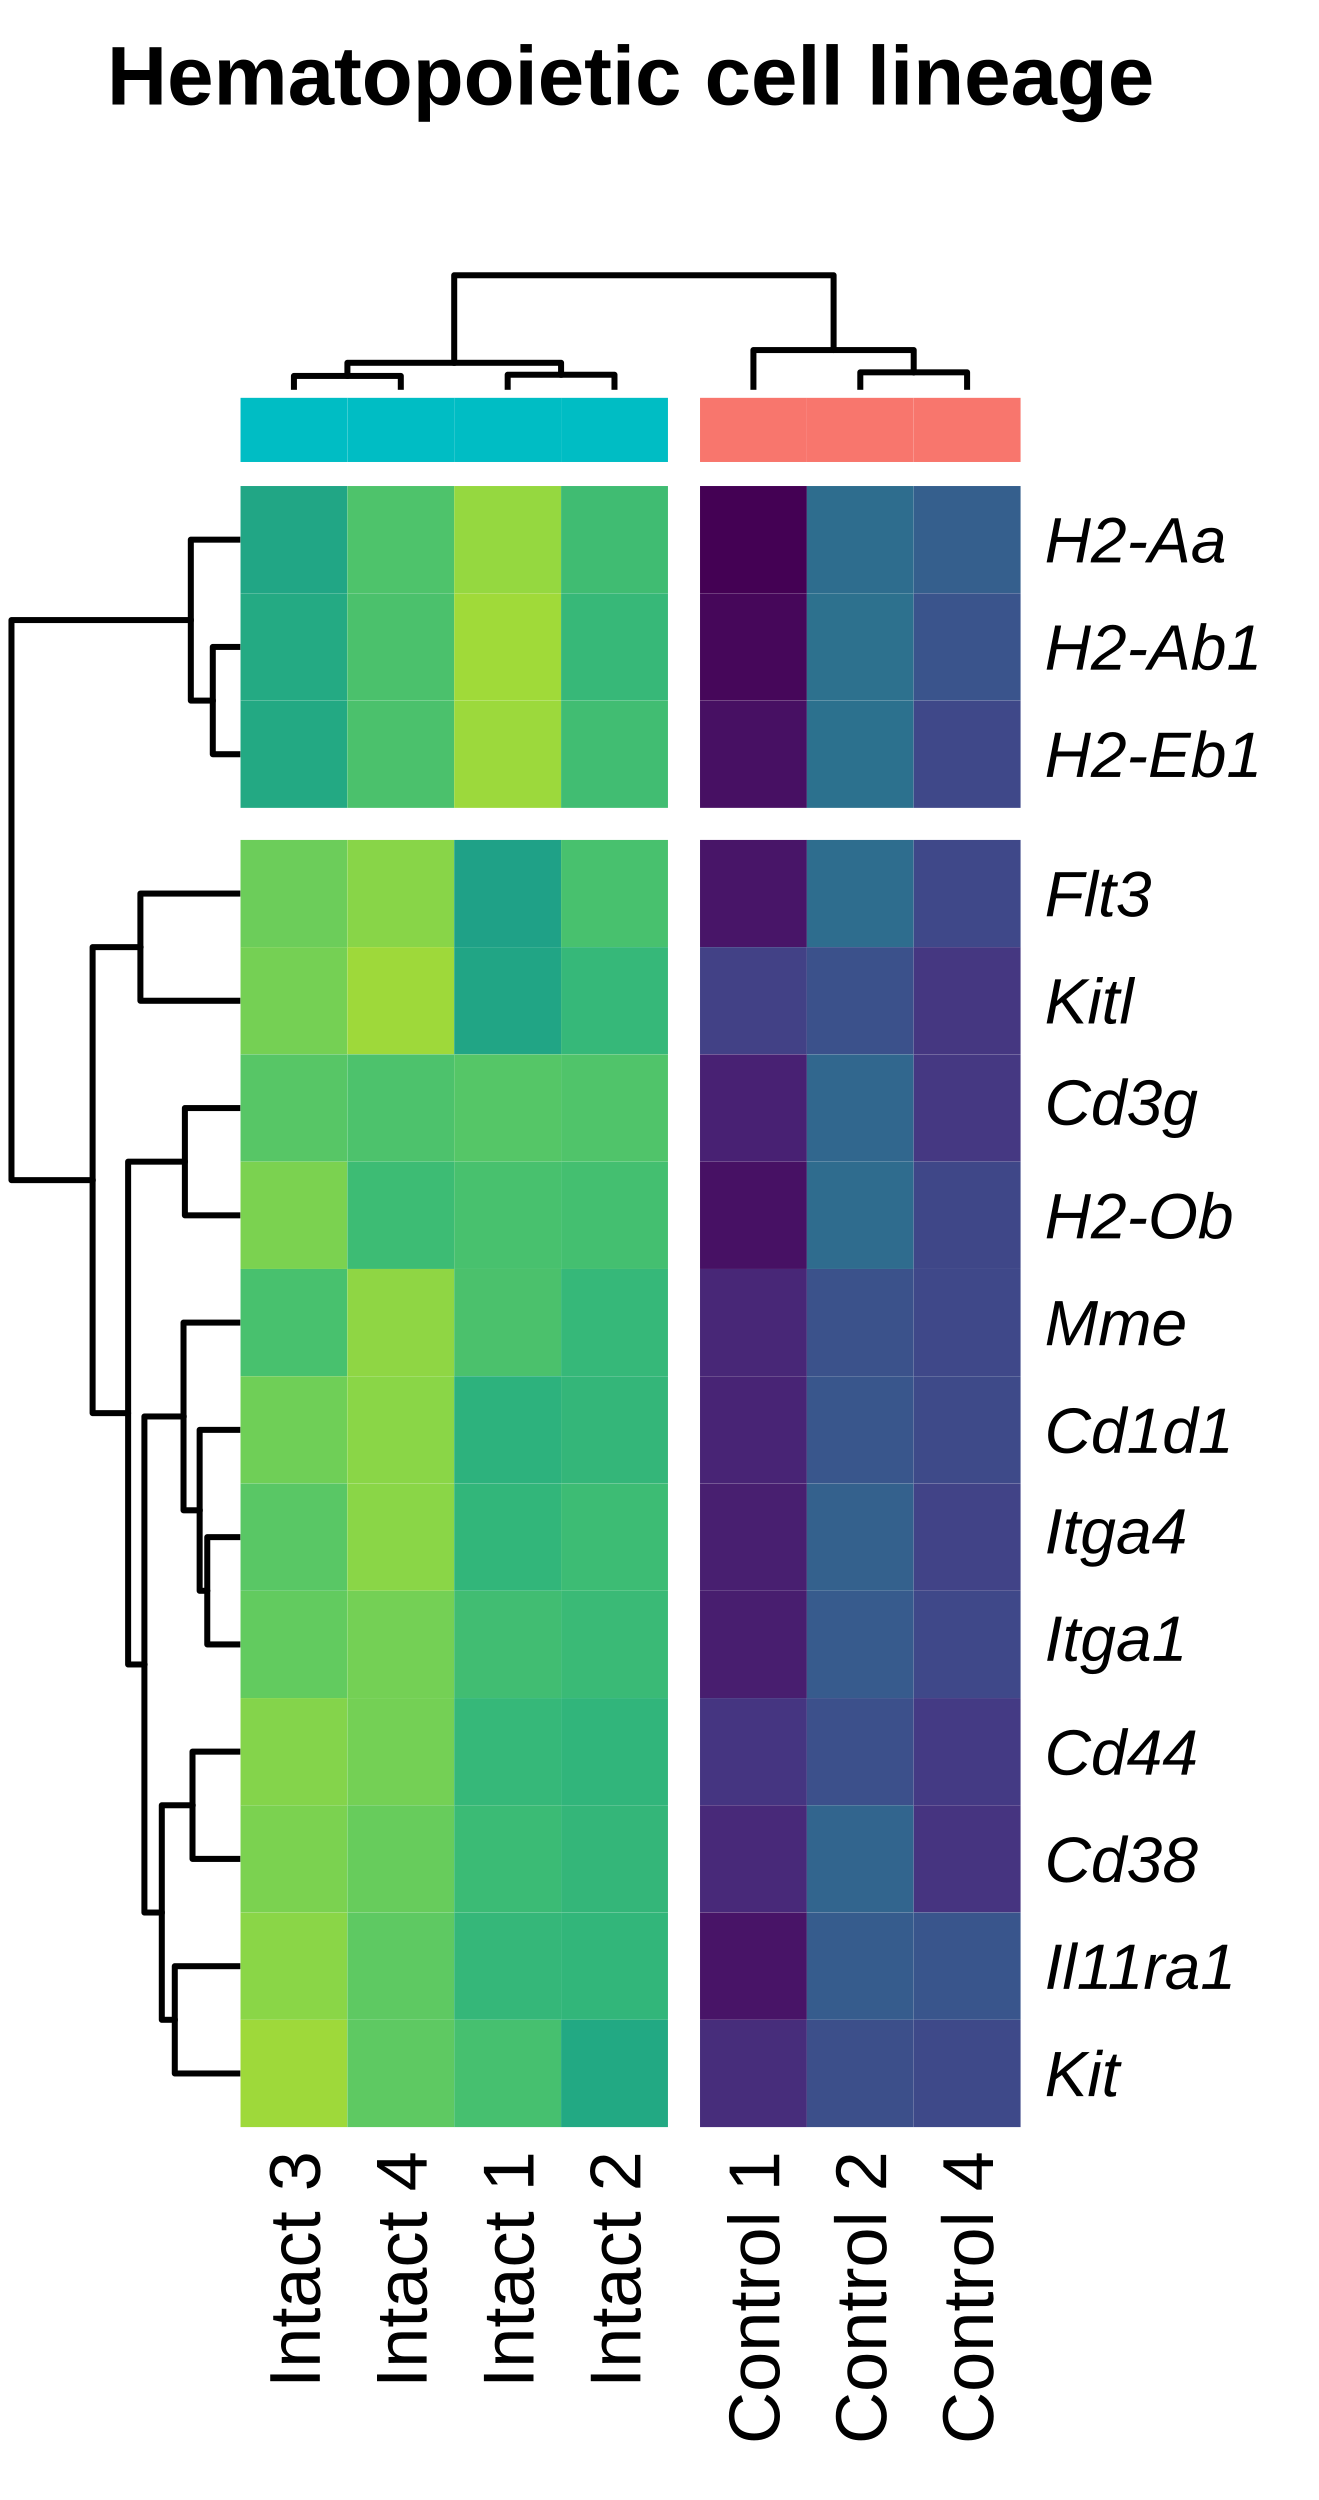
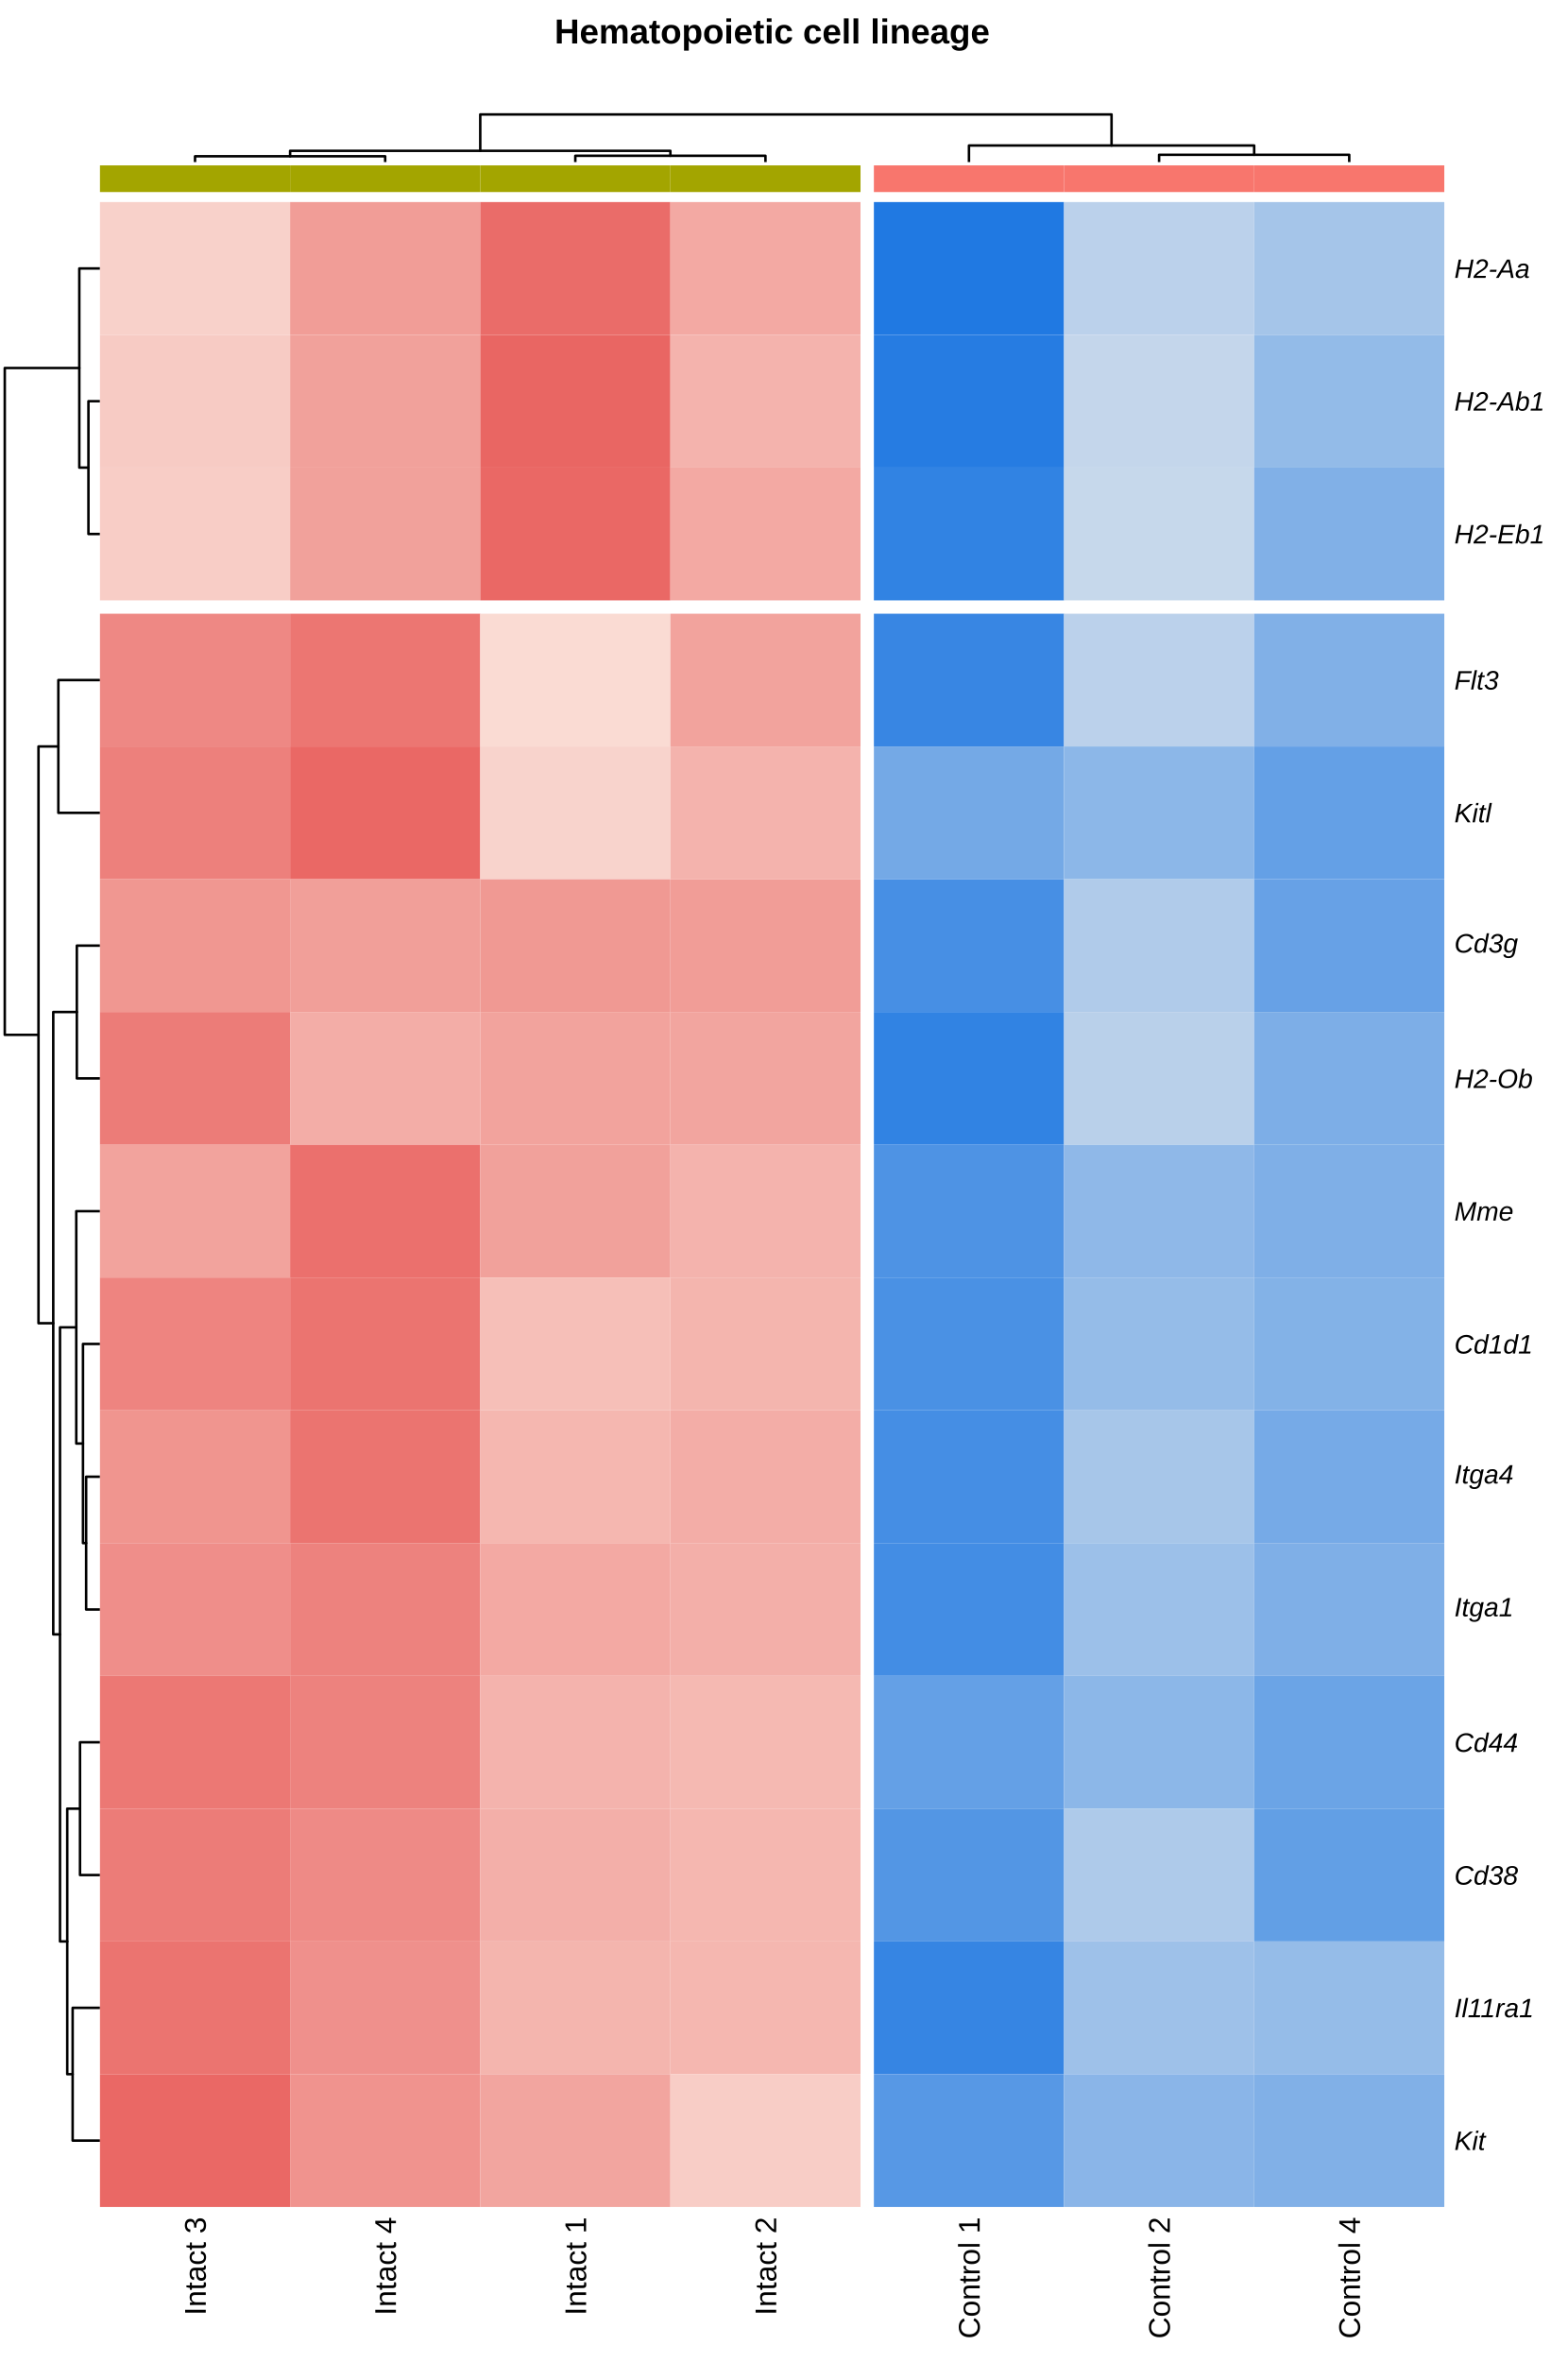
- <svg xmlns="http://www.w3.org/2000/svg" class="svglite" width="164.41pt" height="311.81pt" viewBox="0 0 164.41 311.81">
+ <svg xmlns="http://www.w3.org/2000/svg" class="svglite" width="470.55pt" height="708.66pt" viewBox="0 0 470.55 708.66">
  <defs>
    <style type="text/css">
    .svglite line, .svglite polyline, .svglite polygon, .svglite path, .svglite rect, .svglite circle {
      fill: none;
      stroke: #000000;
      stroke-linecap: round;
      stroke-linejoin: round;
      stroke-miterlimit: 10.00;
    }
    .svglite text {
      white-space: pre;
    }
  </style>
  </defs>
  <rect width="100%" height="100%" style="stroke: none; fill: none;" />
  <defs>
-     <clipPath id="cpMC4wMHwxNjQuNDF8MC4wMHwzMTEuODE=">
-       <rect x="0.00" y="0.00" width="164.41" height="311.81" />
+     <clipPath id="cpMC4wMHw0NzAuNTV8MC4wMHw3MDguNjY=">
+       <rect x="0.00" y="0.00" width="470.55" height="708.66" />
    </clipPath>
  </defs>
-   <g clip-path="url(#cpMC4wMHwxNjQuNDF8MC4wMHwzMTEuODE=)">
-     <text x="78.64" y="13.04" text-anchor="middle" style="font-size: 10.40px; font-weight: bold; font-family: &quot;Arial&quot;;" textLength="130.51px" lengthAdjust="spacingAndGlyphs">Hematopoietic cell lineage</text>
-     <text x="78.64" y="28.02" text-anchor="middle" style="font-size: 10.40px; font-weight: bold; font-family: &quot;Arial&quot;;" textLength="0.00px" lengthAdjust="spacingAndGlyphs" />
+   <g clip-path="url(#cpMC4wMHw0NzAuNTV8MC4wMHw3MDguNjY=)">
+     <text x="231.71" y="13.04" text-anchor="middle" style="font-size: 10.40px; font-weight: bold; font-family: &quot;Arial&quot;;" textLength="130.51px" lengthAdjust="spacingAndGlyphs">Hematopoietic cell lineage</text>
+     <text x="231.71" y="28.02" text-anchor="middle" style="font-size: 10.40px; font-weight: bold; font-family: &quot;Arial&quot;;" textLength="0.00px" lengthAdjust="spacingAndGlyphs" />
  </g>
  <defs>
-     <clipPath id="cpMzAuMDB8MTI3LjI5fDMzLjYyfDQ4LjYy">
-       <rect x="30.00" y="33.62" width="97.29" height="15.00" />
+     <clipPath id="cpMzAuMDB8NDMzLjQzfDMzLjYyfDQ4LjYy">
+       <rect x="30.00" y="33.62" width="403.43" height="15.00" />
    </clipPath>
  </defs>
-   <g clip-path="url(#cpMzAuMDB8MTI3LjI5fDMzLjYyfDQ4LjYy)">
-     <polyline points="36.66,48.62 36.66,46.89 49.99,46.89 49.99,48.62 " style="stroke-width: 0.75;" />
-     <polyline points="63.32,48.62 63.32,46.74 76.64,46.74 76.64,48.62 " style="stroke-width: 0.75;" />
-     <polyline points="107.30,48.62 107.30,46.44 120.62,46.44 120.62,48.62 " style="stroke-width: 0.75;" />
-     <polyline points="43.33,46.89 43.33,45.25 69.98,45.25 69.98,46.74 " style="stroke-width: 0.75;" />
-     <polyline points="93.97,48.62 93.97,43.66 113.96,43.66 113.96,46.44 " style="stroke-width: 0.75;" />
-     <polyline points="56.65,45.25 56.65,34.33 103.97,34.33 103.97,43.66 " style="stroke-width: 0.75;" />
+   <g clip-path="url(#cpMzAuMDB8NDMzLjQzfDMzLjYyfDQ4LjYy)">
+     <polyline points="58.53,48.62 58.53,46.89 115.59,46.89 115.59,48.62 " style="stroke-width: 0.75;" />
+     <polyline points="172.65,48.62 172.65,46.74 229.71,46.74 229.71,48.62 " style="stroke-width: 0.75;" />
+     <polyline points="347.84,48.62 347.84,46.44 404.90,46.44 404.90,48.62 " style="stroke-width: 0.75;" />
+     <polyline points="87.06,46.89 87.06,45.25 201.18,45.25 201.18,46.74 " style="stroke-width: 0.75;" />
+     <polyline points="290.78,48.62 290.78,43.66 376.37,43.66 376.37,46.44 " style="stroke-width: 0.75;" />
+     <polyline points="144.12,45.25 144.12,34.33 333.57,34.33 333.57,43.66 " style="stroke-width: 0.75;" />
  </g>
-   <g clip-path="url(#cpMC4wMHwxNjQuNDF8MC4wMHwzMTEuODE=)">
+   <g clip-path="url(#cpMC4wMHw0NzAuNTV8MC4wMHw3MDguNjY=)">
</g>
  <defs>
-     <clipPath id="cpMC4wMHwzMC4wMHw2MC42MnwyNjUuMzA=">
-       <rect x="0.00" y="60.62" width="30.00" height="204.68" />
+     <clipPath id="cpMC4wMHwzMC4wMHw2MC42Mnw2NjIuMTU=">
+       <rect x="0.00" y="60.62" width="30.00" height="601.53" />
    </clipPath>
  </defs>
-   <g clip-path="url(#cpMC4wMHwzMC4wMHw2MC42MnwyNjUuMzA=)">
-     <polyline points="30.00,80.69 26.54,80.69 26.54,94.07 30.00,94.07 " style="stroke-width: 0.75;" />
-     <polyline points="30.00,191.72 25.85,191.72 25.85,205.10 30.00,205.10 " style="stroke-width: 0.75;" />
-     <polyline points="30.00,178.34 24.90,178.34 24.90,198.41 25.85,198.41 " style="stroke-width: 0.75;" />
-     <polyline points="30.00,218.47 24.01,218.47 24.01,231.85 30.00,231.85 " style="stroke-width: 0.75;" />
-     <polyline points="30.00,67.31 23.80,67.31 23.80,87.38 26.54,87.38 " style="stroke-width: 0.75;" />
-     <polyline points="30.00,138.20 23.06,138.20 23.06,151.58 30.00,151.58 " style="stroke-width: 0.75;" />
-     <polyline points="30.00,164.96 22.89,164.96 22.89,188.37 24.90,188.37 " style="stroke-width: 0.75;" />
-     <polyline points="30.00,245.23 21.80,245.23 21.80,258.61 30.00,258.61 " style="stroke-width: 0.75;" />
-     <polyline points="24.01,225.16 20.18,225.16 20.18,251.92 21.80,251.92 " style="stroke-width: 0.75;" />
-     <polyline points="22.89,176.67 18.01,176.67 18.01,238.54 20.18,238.54 " style="stroke-width: 0.75;" />
-     <polyline points="30.00,111.45 17.51,111.45 17.51,124.82 30.00,124.82 " style="stroke-width: 0.75;" />
-     <polyline points="23.06,144.89 15.98,144.89 15.98,207.60 18.01,207.60 " style="stroke-width: 0.75;" />
-     <polyline points="17.51,118.13 11.55,118.13 11.55,176.25 15.98,176.25 " style="stroke-width: 0.75;" />
-     <polyline points="23.80,77.34 1.43,77.34 1.43,147.19 11.55,147.19 " style="stroke-width: 0.75;" />
+   <g clip-path="url(#cpMC4wMHwzMC4wMHw2MC42Mnw2NjIuMTU=)">
+     <polyline points="30.00,120.37 26.54,120.37 26.54,160.21 30.00,160.21 " style="stroke-width: 0.75;" />
+     <polyline points="30.00,443.06 25.85,443.06 25.85,482.89 30.00,482.89 " style="stroke-width: 0.75;" />
+     <polyline points="30.00,403.22 24.90,403.22 24.90,462.97 25.85,462.97 " style="stroke-width: 0.75;" />
+     <polyline points="30.00,522.73 24.01,522.73 24.01,562.56 30.00,562.56 " style="stroke-width: 0.75;" />
+     <polyline points="30.00,80.54 23.80,80.54 23.80,140.29 26.54,140.29 " style="stroke-width: 0.75;" />
+     <polyline points="30.00,283.71 23.06,283.71 23.06,323.55 30.00,323.55 " style="stroke-width: 0.75;" />
+     <polyline points="30.00,363.39 22.89,363.39 22.89,433.10 24.90,433.10 " style="stroke-width: 0.75;" />
+     <polyline points="30.00,602.40 21.80,602.40 21.80,642.23 30.00,642.23 " style="stroke-width: 0.75;" />
+     <polyline points="24.01,542.64 20.18,542.64 20.18,622.31 21.80,622.31 " style="stroke-width: 0.75;" />
+     <polyline points="22.89,398.24 18.01,398.24 18.01,582.48 20.18,582.48 " style="stroke-width: 0.75;" />
+     <polyline points="30.00,204.04 17.51,204.04 17.51,243.88 30.00,243.88 " style="stroke-width: 0.75;" />
+     <polyline points="23.06,303.63 15.98,303.63 15.98,490.36 18.01,490.36 " style="stroke-width: 0.75;" />
+     <polyline points="17.51,223.96 11.55,223.96 11.55,397.00 15.98,397.00 " style="stroke-width: 0.75;" />
+     <polyline points="23.80,110.41 1.43,110.41 1.43,310.48 11.55,310.48 " style="stroke-width: 0.75;" />
  </g>
-   <g clip-path="url(#cpMC4wMHwxNjQuNDF8MC4wMHwzMTEuODE=)">
-     <rect x="30.00" y="60.62" width="13.33" height="13.38" style="stroke-width: 0.75; stroke: none; fill: #21A685;" />
-     <rect x="30.00" y="74.00" width="13.33" height="13.38" style="stroke-width: 0.75; stroke: none; fill: #24AA83;" />
-     <rect x="30.00" y="87.38" width="13.33" height="13.38" style="stroke-width: 0.75; stroke: none; fill: #23A983;" />
-     <rect x="30.00" y="104.76" width="13.33" height="13.38" style="stroke-width: 0.75; stroke: none; fill: #6CCD5A;" />
-     <rect x="30.00" y="118.13" width="13.33" height="13.38" style="stroke-width: 0.75; stroke: none; fill: #75D054;" />
-     <rect x="30.00" y="131.51" width="13.33" height="13.38" style="stroke-width: 0.75; stroke: none; fill: #57C666;" />
-     <rect x="30.00" y="144.89" width="13.33" height="13.38" style="stroke-width: 0.75; stroke: none; fill: #7BD250;" />
-     <rect x="30.00" y="158.27" width="13.33" height="13.38" style="stroke-width: 0.75; stroke: none; fill: #48C16E;" />
-     <rect x="30.00" y="171.65" width="13.33" height="13.38" style="stroke-width: 0.75; stroke: none; fill: #6FCF57;" />
-     <rect x="30.00" y="185.03" width="13.33" height="13.38" style="stroke-width: 0.75; stroke: none; fill: #59C765;" />
-     <rect x="30.00" y="198.41" width="13.33" height="13.38" style="stroke-width: 0.75; stroke: none; fill: #62CB5F;" />
-     <rect x="30.00" y="211.79" width="13.33" height="13.38" style="stroke-width: 0.75; stroke: none; fill: #84D44B;" />
-     <rect x="30.00" y="225.16" width="13.33" height="13.38" style="stroke-width: 0.75; stroke: none; fill: #7BD250;" />
-     <rect x="30.00" y="238.54" width="13.33" height="13.38" style="stroke-width: 0.75; stroke: none; fill: #8AD647;" />
-     <rect x="30.00" y="251.92" width="13.33" height="13.38" style="stroke-width: 0.75; stroke: none; fill: #9ED93A;" />
-     <rect x="43.33" y="60.62" width="13.33" height="13.38" style="stroke-width: 0.75; stroke: none; fill: #4EC36B;" />
-     <rect x="43.33" y="74.00" width="13.33" height="13.38" style="stroke-width: 0.75; stroke: none; fill: #4BC16C;" />
-     <rect x="43.33" y="87.38" width="13.33" height="13.38" style="stroke-width: 0.75; stroke: none; fill: #4BC16C;" />
-     <rect x="43.33" y="104.76" width="13.33" height="13.38" style="stroke-width: 0.75; stroke: none; fill: #88D548;" />
-     <rect x="43.33" y="118.13" width="13.33" height="13.38" style="stroke-width: 0.75; stroke: none; fill: #9ED93A;" />
-     <rect x="43.33" y="131.51" width="13.33" height="13.38" style="stroke-width: 0.75; stroke: none; fill: #4DC26C;" />
-     <rect x="43.33" y="144.89" width="13.33" height="13.38" style="stroke-width: 0.75; stroke: none; fill: #3DBC74;" />
-     <rect x="43.33" y="158.27" width="13.33" height="13.38" style="stroke-width: 0.75; stroke: none; fill: #8FD644;" />
-     <rect x="43.33" y="171.65" width="13.33" height="13.38" style="stroke-width: 0.75; stroke: none; fill: #8AD647;" />
-     <rect x="43.33" y="185.03" width="13.33" height="13.38" style="stroke-width: 0.75; stroke: none; fill: #8AD647;" />
-     <rect x="43.33" y="198.41" width="13.33" height="13.38" style="stroke-width: 0.75; stroke: none; fill: #74D055;" />
-     <rect x="43.33" y="211.79" width="13.33" height="13.38" style="stroke-width: 0.75; stroke: none; fill: #74D055;" />
-     <rect x="43.33" y="225.16" width="13.33" height="13.38" style="stroke-width: 0.75; stroke: none; fill: #67CC5C;" />
-     <rect x="43.33" y="238.54" width="13.33" height="13.38" style="stroke-width: 0.75; stroke: none; fill: #5EC962;" />
-     <rect x="43.33" y="251.92" width="13.33" height="13.38" style="stroke-width: 0.75; stroke: none; fill: #5EC962;" />
-     <rect x="56.65" y="60.62" width="13.33" height="13.38" style="stroke-width: 0.75; stroke: none; fill: #95D840;" />
-     <rect x="56.65" y="74.00" width="13.33" height="13.38" style="stroke-width: 0.75; stroke: none; fill: #A0DA39;" />
-     <rect x="56.65" y="87.38" width="13.33" height="13.38" style="stroke-width: 0.75; stroke: none; fill: #9CD93C;" />
-     <rect x="56.65" y="104.76" width="13.33" height="13.38" style="stroke-width: 0.75; stroke: none; fill: #1FA187;" />
-     <rect x="56.65" y="118.13" width="13.33" height="13.38" style="stroke-width: 0.75; stroke: none; fill: #21A585;" />
-     <rect x="56.65" y="131.51" width="13.33" height="13.38" style="stroke-width: 0.75; stroke: none; fill: #55C667;" />
-     <rect x="56.65" y="144.89" width="13.33" height="13.38" style="stroke-width: 0.75; stroke: none; fill: #48C16E;" />
-     <rect x="56.65" y="158.27" width="13.33" height="13.38" style="stroke-width: 0.75; stroke: none; fill: #4BC16C;" />
-     <rect x="56.65" y="171.65" width="13.33" height="13.38" style="stroke-width: 0.75; stroke: none; fill: #2DB27D;" />
-     <rect x="56.65" y="185.03" width="13.33" height="13.38" style="stroke-width: 0.75; stroke: none; fill: #32B67A;" />
-     <rect x="56.65" y="198.41" width="13.33" height="13.38" style="stroke-width: 0.75; stroke: none; fill: #41BD72;" />
-     <rect x="56.65" y="211.79" width="13.33" height="13.38" style="stroke-width: 0.75; stroke: none; fill: #36B879;" />
-     <rect x="56.65" y="225.16" width="13.33" height="13.38" style="stroke-width: 0.75; stroke: none; fill: #3BBB75;" />
-     <rect x="56.65" y="238.54" width="13.33" height="13.38" style="stroke-width: 0.75; stroke: none; fill: #35B779;" />
-     <rect x="56.65" y="251.92" width="13.33" height="13.38" style="stroke-width: 0.75; stroke: none; fill: #46C06F;" />
-     <rect x="69.98" y="60.62" width="13.33" height="13.38" style="stroke-width: 0.75; stroke: none; fill: #40BC72;" />
-     <rect x="69.98" y="74.00" width="13.33" height="13.38" style="stroke-width: 0.75; stroke: none; fill: #37B878;" />
-     <rect x="69.98" y="87.38" width="13.33" height="13.38" style="stroke-width: 0.75; stroke: none; fill: #41BD72;" />
-     <rect x="69.98" y="104.76" width="13.33" height="13.38" style="stroke-width: 0.75; stroke: none; fill: #48C16E;" />
-     <rect x="69.98" y="118.13" width="13.33" height="13.38" style="stroke-width: 0.75; stroke: none; fill: #36B879;" />
-     <rect x="69.98" y="131.51" width="13.33" height="13.38" style="stroke-width: 0.75; stroke: none; fill: #50C46A;" />
-     <rect x="69.98" y="144.89" width="13.33" height="13.38" style="stroke-width: 0.75; stroke: none; fill: #44BF70;" />
-     <rect x="69.98" y="158.27" width="13.33" height="13.38" style="stroke-width: 0.75; stroke: none; fill: #36B879;" />
-     <rect x="69.98" y="171.65" width="13.33" height="13.38" style="stroke-width: 0.75; stroke: none; fill: #34B679;" />
-     <rect x="69.98" y="185.03" width="13.33" height="13.38" style="stroke-width: 0.75; stroke: none; fill: #3DBC74;" />
-     <rect x="69.98" y="198.41" width="13.33" height="13.38" style="stroke-width: 0.75; stroke: none; fill: #3ABA76;" />
-     <rect x="69.98" y="211.79" width="13.33" height="13.38" style="stroke-width: 0.75; stroke: none; fill: #31B57B;" />
-     <rect x="69.98" y="225.16" width="13.33" height="13.38" style="stroke-width: 0.75; stroke: none; fill: #34B679;" />
-     <rect x="69.98" y="238.54" width="13.33" height="13.38" style="stroke-width: 0.75; stroke: none; fill: #32B67A;" />
-     <rect x="69.98" y="251.92" width="13.33" height="13.38" style="stroke-width: 0.75; stroke: none; fill: #22A983;" />
-     <rect x="87.31" y="60.62" width="13.33" height="13.38" style="stroke-width: 0.75; stroke: none; fill: #440154;" />
-     <rect x="87.31" y="74.00" width="13.33" height="13.38" style="stroke-width: 0.75; stroke: none; fill: #46075A;" />
-     <rect x="87.31" y="87.38" width="13.33" height="13.38" style="stroke-width: 0.75; stroke: none; fill: #471063;" />
-     <rect x="87.31" y="104.76" width="13.33" height="13.38" style="stroke-width: 0.75; stroke: none; fill: #481568;" />
-     <rect x="87.31" y="118.13" width="13.33" height="13.38" style="stroke-width: 0.75; stroke: none; fill: #424186;" />
-     <rect x="87.31" y="131.51" width="13.33" height="13.38" style="stroke-width: 0.75; stroke: none; fill: #482173;" />
-     <rect x="87.31" y="144.89" width="13.33" height="13.38" style="stroke-width: 0.75; stroke: none; fill: #471164;" />
-     <rect x="87.31" y="158.27" width="13.33" height="13.38" style="stroke-width: 0.75; stroke: none; fill: #482777;" />
-     <rect x="87.31" y="171.65" width="13.33" height="13.38" style="stroke-width: 0.75; stroke: none; fill: #482475;" />
-     <rect x="87.31" y="185.03" width="13.33" height="13.38" style="stroke-width: 0.75; stroke: none; fill: #481F70;" />
-     <rect x="87.31" y="198.41" width="13.33" height="13.38" style="stroke-width: 0.75; stroke: none; fill: #481E6F;" />
-     <rect x="87.31" y="211.79" width="13.33" height="13.38" style="stroke-width: 0.75; stroke: none; fill: #453581;" />
-     <rect x="87.31" y="225.16" width="13.33" height="13.38" style="stroke-width: 0.75; stroke: none; fill: #482979;" />
-     <rect x="87.31" y="238.54" width="13.33" height="13.38" style="stroke-width: 0.75; stroke: none; fill: #481467;" />
-     <rect x="87.31" y="251.92" width="13.33" height="13.38" style="stroke-width: 0.75; stroke: none; fill: #472D7B;" />
-     <rect x="100.63" y="60.62" width="13.33" height="13.38" style="stroke-width: 0.75; stroke: none; fill: #2E6D8E;" />
-     <rect x="100.63" y="74.00" width="13.33" height="13.38" style="stroke-width: 0.75; stroke: none; fill: #2D718E;" />
-     <rect x="100.63" y="87.38" width="13.33" height="13.38" style="stroke-width: 0.75; stroke: none; fill: #2C718E;" />
-     <rect x="100.63" y="104.76" width="13.33" height="13.38" style="stroke-width: 0.75; stroke: none; fill: #2E6D8E;" />
-     <rect x="100.63" y="118.13" width="13.33" height="13.38" style="stroke-width: 0.75; stroke: none; fill: #3B518B;" />
-     <rect x="100.63" y="131.51" width="13.33" height="13.38" style="stroke-width: 0.75; stroke: none; fill: #31678E;" />
-     <rect x="100.63" y="144.89" width="13.33" height="13.38" style="stroke-width: 0.75; stroke: none; fill: #2F6C8E;" />
-     <rect x="100.63" y="158.27" width="13.33" height="13.38" style="stroke-width: 0.75; stroke: none; fill: #3B528B;" />
-     <rect x="100.63" y="171.65" width="13.33" height="13.38" style="stroke-width: 0.75; stroke: none; fill: #39568C;" />
-     <rect x="100.63" y="185.03" width="13.33" height="13.38" style="stroke-width: 0.75; stroke: none; fill: #34618D;" />
-     <rect x="100.63" y="198.41" width="13.33" height="13.38" style="stroke-width: 0.75; stroke: none; fill: #375B8D;" />
-     <rect x="100.63" y="211.79" width="13.33" height="13.38" style="stroke-width: 0.75; stroke: none; fill: #3C508B;" />
-     <rect x="100.63" y="225.16" width="13.33" height="13.38" style="stroke-width: 0.75; stroke: none; fill: #32658E;" />
-     <rect x="100.63" y="238.54" width="13.33" height="13.38" style="stroke-width: 0.75; stroke: none; fill: #365C8D;" />
-     <rect x="100.63" y="251.92" width="13.33" height="13.38" style="stroke-width: 0.75; stroke: none; fill: #3C4F8A;" />
-     <rect x="113.96" y="60.62" width="13.33" height="13.38" style="stroke-width: 0.75; stroke: none; fill: #355F8D;" />
-     <rect x="113.96" y="74.00" width="13.33" height="13.38" style="stroke-width: 0.75; stroke: none; fill: #3A548C;" />
-     <rect x="113.96" y="87.38" width="13.33" height="13.38" style="stroke-width: 0.75; stroke: none; fill: #3F4889;" />
-     <rect x="113.96" y="104.76" width="13.33" height="13.38" style="stroke-width: 0.75; stroke: none; fill: #3F4889;" />
-     <rect x="113.96" y="118.13" width="13.33" height="13.38" style="stroke-width: 0.75; stroke: none; fill: #453781;" />
-     <rect x="113.96" y="131.51" width="13.33" height="13.38" style="stroke-width: 0.75; stroke: none; fill: #453882;" />
-     <rect x="113.96" y="144.89" width="13.33" height="13.38" style="stroke-width: 0.75; stroke: none; fill: #3F4788;" />
-     <rect x="113.96" y="158.27" width="13.33" height="13.38" style="stroke-width: 0.75; stroke: none; fill: #3F4889;" />
-     <rect x="113.96" y="171.65" width="13.33" height="13.38" style="stroke-width: 0.75; stroke: none; fill: #3E4A89;" />
-     <rect x="113.96" y="185.03" width="13.33" height="13.38" style="stroke-width: 0.75; stroke: none; fill: #414387;" />
-     <rect x="113.96" y="198.41" width="13.33" height="13.38" style="stroke-width: 0.75; stroke: none; fill: #3F4889;" />
-     <rect x="113.96" y="211.79" width="13.33" height="13.38" style="stroke-width: 0.75; stroke: none; fill: #443A84;" />
-     <rect x="113.96" y="225.16" width="13.33" height="13.38" style="stroke-width: 0.75; stroke: none; fill: #463480;" />
-     <rect x="113.96" y="238.54" width="13.33" height="13.38" style="stroke-width: 0.75; stroke: none; fill: #39558C;" />
-     <rect x="113.96" y="251.92" width="13.33" height="13.38" style="stroke-width: 0.75; stroke: none; fill: #3E4989;" />
-     <text transform="translate(39.89,268.30) rotate(-90)" text-anchor="end" style="font-size: 9.00px; font-family: &quot;Arial&quot;;" textLength="29.51px" lengthAdjust="spacingAndGlyphs">Intact 3</text>
-     <text transform="translate(53.21,268.30) rotate(-90)" text-anchor="end" style="font-size: 9.00px; font-family: &quot;Arial&quot;;" textLength="29.51px" lengthAdjust="spacingAndGlyphs">Intact 4</text>
-     <text transform="translate(66.54,268.30) rotate(-90)" text-anchor="end" style="font-size: 9.00px; font-family: &quot;Arial&quot;;" textLength="29.51px" lengthAdjust="spacingAndGlyphs">Intact 1</text>
-     <text transform="translate(79.87,268.30) rotate(-90)" text-anchor="end" style="font-size: 9.00px; font-family: &quot;Arial&quot;;" textLength="29.51px" lengthAdjust="spacingAndGlyphs">Intact 2</text>
-     <text transform="translate(97.19,268.30) rotate(-90)" text-anchor="end" style="font-size: 9.00px; font-family: &quot;Arial&quot;;" textLength="36.51px" lengthAdjust="spacingAndGlyphs">Control 1</text>
-     <text transform="translate(110.52,268.30) rotate(-90)" text-anchor="end" style="font-size: 9.00px; font-family: &quot;Arial&quot;;" textLength="36.51px" lengthAdjust="spacingAndGlyphs">Control 2</text>
-     <text transform="translate(123.85,268.30) rotate(-90)" text-anchor="end" style="font-size: 9.00px; font-family: &quot;Arial&quot;;" textLength="36.51px" lengthAdjust="spacingAndGlyphs">Control 4</text>
-     <text x="130.29" y="70.14" style="font-size: 8.00px; font-style: italic; font-family: &quot;Arial&quot;;" textLength="22.67px" lengthAdjust="spacingAndGlyphs">H2-Aa</text>
-     <text x="130.29" y="83.52" style="font-size: 8.00px; font-style: italic; font-family: &quot;Arial&quot;;" textLength="27.12px" lengthAdjust="spacingAndGlyphs">H2-Ab1</text>
-     <text x="130.29" y="96.90" style="font-size: 8.00px; font-style: italic; font-family: &quot;Arial&quot;;" textLength="27.12px" lengthAdjust="spacingAndGlyphs">H2-Eb1</text>
-     <text x="130.29" y="114.28" style="font-size: 8.00px; font-style: italic; font-family: &quot;Arial&quot;;" textLength="13.34px" lengthAdjust="spacingAndGlyphs">Flt3</text>
-     <text x="130.29" y="127.65" style="font-size: 8.00px; font-style: italic; font-family: &quot;Arial&quot;;" textLength="11.12px" lengthAdjust="spacingAndGlyphs">Kitl</text>
-     <text x="130.29" y="140.28" style="font-size: 8.00px; font-style: italic; font-family: &quot;Arial&quot;;" textLength="19.12px" lengthAdjust="spacingAndGlyphs">Cd3g</text>
-     <text x="130.29" y="154.45" style="font-size: 8.00px; font-style: italic; font-family: &quot;Arial&quot;;" textLength="23.56px" lengthAdjust="spacingAndGlyphs">H2-Ob</text>
-     <text x="130.29" y="167.78" style="font-size: 8.00px; font-style: italic; font-family: &quot;Arial&quot;;" textLength="17.77px" lengthAdjust="spacingAndGlyphs">Mme</text>
-     <text x="130.29" y="181.20" style="font-size: 8.00px; font-style: italic; font-family: &quot;Arial&quot;;" textLength="23.57px" lengthAdjust="spacingAndGlyphs">Cd1d1</text>
-     <text x="130.29" y="193.75" style="font-size: 8.00px; font-style: italic; font-family: &quot;Arial&quot;;" textLength="17.80px" lengthAdjust="spacingAndGlyphs">Itga4</text>
-     <text x="130.29" y="207.14" style="font-size: 8.00px; font-style: italic; font-family: &quot;Arial&quot;;" textLength="17.80px" lengthAdjust="spacingAndGlyphs">Itga1</text>
-     <text x="130.29" y="221.34" style="font-size: 8.00px; font-style: italic; font-family: &quot;Arial&quot;;" textLength="19.12px" lengthAdjust="spacingAndGlyphs">Cd44</text>
-     <text x="130.29" y="234.72" style="font-size: 8.00px; font-style: italic; font-family: &quot;Arial&quot;;" textLength="19.12px" lengthAdjust="spacingAndGlyphs">Cd38</text>
-     <text x="130.29" y="248.06" style="font-size: 8.00px; font-style: italic; font-family: &quot;Arial&quot;;" textLength="23.88px" lengthAdjust="spacingAndGlyphs">Il11ra1</text>
-     <text x="130.29" y="261.44" style="font-size: 8.00px; font-style: italic; font-family: &quot;Arial&quot;;" textLength="9.34px" lengthAdjust="spacingAndGlyphs">Kit</text>
-     <rect x="30.00" y="49.62" width="13.33" height="8.00" style="stroke-width: 0.75; stroke: none; fill: #00BDC4;" />
-     <rect x="43.33" y="49.62" width="13.33" height="8.00" style="stroke-width: 0.75; stroke: none; fill: #00BDC4;" />
-     <rect x="56.65" y="49.62" width="13.33" height="8.00" style="stroke-width: 0.75; stroke: none; fill: #00BDC4;" />
-     <rect x="69.98" y="49.62" width="13.33" height="8.00" style="stroke-width: 0.75; stroke: none; fill: #00BDC4;" />
-     <rect x="87.31" y="49.62" width="13.33" height="8.00" style="stroke-width: 0.75; stroke: none; fill: #F8766D;" />
-     <rect x="100.63" y="49.62" width="13.33" height="8.00" style="stroke-width: 0.75; stroke: none; fill: #F8766D;" />
-     <rect x="113.96" y="49.62" width="13.33" height="8.00" style="stroke-width: 0.75; stroke: none; fill: #F8766D;" />
+   <g clip-path="url(#cpMC4wMHw0NzAuNTV8MC4wMHw3MDguNjY=)">
+     <rect x="30.00" y="60.62" width="57.06" height="39.84" style="stroke-width: 0.75; stroke: none; fill: #F8D1CA;" />
+     <rect x="30.00" y="100.46" width="57.06" height="39.84" style="stroke-width: 0.75; stroke: none; fill: #F7CBC4;" />
+     <rect x="30.00" y="140.29" width="57.06" height="39.84" style="stroke-width: 0.75; stroke: none; fill: #F8CDC6;" />
+     <rect x="30.00" y="184.13" width="57.06" height="39.84" style="stroke-width: 0.75; stroke: none; fill: #EE8884;" />
+     <rect x="30.00" y="223.96" width="57.06" height="39.84" style="stroke-width: 0.75; stroke: none; fill: #ED807C;" />
+     <rect x="30.00" y="263.80" width="57.06" height="39.84" style="stroke-width: 0.75; stroke: none; fill: #F09791;" />
+     <rect x="30.00" y="303.63" width="57.06" height="39.84" style="stroke-width: 0.75; stroke: none; fill: #EC7C78;" />
+     <rect x="30.00" y="343.47" width="57.06" height="39.84" style="stroke-width: 0.75; stroke: none; fill: #F2A39D;" />
+     <rect x="30.00" y="383.30" width="57.06" height="39.84" style="stroke-width: 0.75; stroke: none; fill: #EE8480;" />
+     <rect x="30.00" y="423.14" width="57.06" height="39.84" style="stroke-width: 0.75; stroke: none; fill: #F0958F;" />
+     <rect x="30.00" y="462.97" width="57.06" height="39.84" style="stroke-width: 0.75; stroke: none; fill: #EF8E8A;" />
+     <rect x="30.00" y="502.81" width="57.06" height="39.84" style="stroke-width: 0.75; stroke: none; fill: #EC7874;" />
+     <rect x="30.00" y="542.64" width="57.06" height="39.84" style="stroke-width: 0.75; stroke: none; fill: #EC7C78;" />
+     <rect x="30.00" y="582.48" width="57.06" height="39.84" style="stroke-width: 0.75; stroke: none; fill: #EB7470;" />
+     <rect x="30.00" y="622.31" width="57.06" height="39.84" style="stroke-width: 0.75; stroke: none; fill: #EA6865;" />
+     <rect x="87.06" y="60.62" width="57.06" height="39.84" style="stroke-width: 0.75; stroke: none; fill: #F19D97;" />
+     <rect x="87.06" y="100.46" width="57.06" height="39.84" style="stroke-width: 0.75; stroke: none; fill: #F1A19B;" />
+     <rect x="87.06" y="140.29" width="57.06" height="39.84" style="stroke-width: 0.75; stroke: none; fill: #F1A19B;" />
+     <rect x="87.06" y="184.13" width="57.06" height="39.84" style="stroke-width: 0.75; stroke: none; fill: #EC7672;" />
+     <rect x="87.06" y="223.96" width="57.06" height="39.84" style="stroke-width: 0.75; stroke: none; fill: #EA6865;" />
+     <rect x="87.06" y="263.80" width="57.06" height="39.84" style="stroke-width: 0.75; stroke: none; fill: #F19F99;" />
+     <rect x="87.06" y="303.63" width="57.06" height="39.84" style="stroke-width: 0.75; stroke: none; fill: #F3ADA7;" />
+     <rect x="87.06" y="343.47" width="57.06" height="39.84" style="stroke-width: 0.75; stroke: none; fill: #EB706D;" />
+     <rect x="87.06" y="383.30" width="57.06" height="39.84" style="stroke-width: 0.75; stroke: none; fill: #EB7470;" />
+     <rect x="87.06" y="423.14" width="57.06" height="39.84" style="stroke-width: 0.75; stroke: none; fill: #EB7470;" />
+     <rect x="87.06" y="462.97" width="57.06" height="39.84" style="stroke-width: 0.75; stroke: none; fill: #ED827E;" />
+     <rect x="87.06" y="502.81" width="57.06" height="39.84" style="stroke-width: 0.75; stroke: none; fill: #ED827E;" />
+     <rect x="87.06" y="542.64" width="57.06" height="39.84" style="stroke-width: 0.75; stroke: none; fill: #EE8A86;" />
+     <rect x="87.06" y="582.48" width="57.06" height="39.84" style="stroke-width: 0.75; stroke: none; fill: #EF908C;" />
+     <rect x="87.06" y="622.31" width="57.06" height="39.84" style="stroke-width: 0.75; stroke: none; fill: #F0938E;" />
+     <rect x="144.12" y="60.62" width="57.06" height="39.84" style="stroke-width: 0.75; stroke: none; fill: #EA6C69;" />
+     <rect x="144.12" y="100.46" width="57.06" height="39.84" style="stroke-width: 0.75; stroke: none; fill: #E96663;" />
+     <rect x="144.12" y="140.29" width="57.06" height="39.84" style="stroke-width: 0.75; stroke: none; fill: #EA6865;" />
+     <rect x="144.12" y="184.13" width="57.06" height="39.84" style="stroke-width: 0.75; stroke: none; fill: #FADBD3;" />
+     <rect x="144.12" y="223.96" width="57.06" height="39.84" style="stroke-width: 0.75; stroke: none; fill: #F8D3CC;" />
+     <rect x="144.12" y="263.80" width="57.06" height="39.84" style="stroke-width: 0.75; stroke: none; fill: #F09993;" />
+     <rect x="144.12" y="303.63" width="57.06" height="39.84" style="stroke-width: 0.75; stroke: none; fill: #F2A39D;" />
+     <rect x="144.12" y="343.47" width="57.06" height="39.84" style="stroke-width: 0.75; stroke: none; fill: #F1A19B;" />
+     <rect x="144.12" y="383.30" width="57.06" height="39.84" style="stroke-width: 0.75; stroke: none; fill: #F6BFB8;" />
+     <rect x="144.12" y="423.14" width="57.06" height="39.84" style="stroke-width: 0.75; stroke: none; fill: #F5B7B0;" />
+     <rect x="144.12" y="462.97" width="57.06" height="39.84" style="stroke-width: 0.75; stroke: none; fill: #F3A9A3;" />
+     <rect x="144.12" y="502.81" width="57.06" height="39.84" style="stroke-width: 0.75; stroke: none; fill: #F4B3AD;" />
+     <rect x="144.12" y="542.64" width="57.06" height="39.84" style="stroke-width: 0.75; stroke: none; fill: #F3AFA9;" />
+     <rect x="144.12" y="582.48" width="57.06" height="39.84" style="stroke-width: 0.75; stroke: none; fill: #F4B5AE;" />
+     <rect x="144.12" y="622.31" width="57.06" height="39.84" style="stroke-width: 0.75; stroke: none; fill: #F2A59F;" />
+     <rect x="201.18" y="60.62" width="57.06" height="39.84" style="stroke-width: 0.75; stroke: none; fill: #F3A9A3;" />
+     <rect x="201.18" y="100.46" width="57.06" height="39.84" style="stroke-width: 0.75; stroke: none; fill: #F4B3AD;" />
+     <rect x="201.18" y="140.29" width="57.06" height="39.84" style="stroke-width: 0.75; stroke: none; fill: #F3A9A3;" />
+     <rect x="201.18" y="184.13" width="57.06" height="39.84" style="stroke-width: 0.75; stroke: none; fill: #F2A39D;" />
+     <rect x="201.18" y="223.96" width="57.06" height="39.84" style="stroke-width: 0.75; stroke: none; fill: #F4B3AD;" />
+     <rect x="201.18" y="263.80" width="57.06" height="39.84" style="stroke-width: 0.75; stroke: none; fill: #F19D97;" />
+     <rect x="201.18" y="303.63" width="57.06" height="39.84" style="stroke-width: 0.75; stroke: none; fill: #F2A59F;" />
+     <rect x="201.18" y="343.47" width="57.06" height="39.84" style="stroke-width: 0.75; stroke: none; fill: #F4B3AD;" />
+     <rect x="201.18" y="383.30" width="57.06" height="39.84" style="stroke-width: 0.75; stroke: none; fill: #F4B5AE;" />
+     <rect x="201.18" y="423.14" width="57.06" height="39.84" style="stroke-width: 0.75; stroke: none; fill: #F3ADA7;" />
+     <rect x="201.18" y="462.97" width="57.06" height="39.84" style="stroke-width: 0.75; stroke: none; fill: #F3AFA9;" />
+     <rect x="201.18" y="502.81" width="57.06" height="39.84" style="stroke-width: 0.75; stroke: none; fill: #F5B9B2;" />
+     <rect x="201.18" y="542.64" width="57.06" height="39.84" style="stroke-width: 0.75; stroke: none; fill: #F5B7B0;" />
+     <rect x="201.18" y="582.48" width="57.06" height="39.84" style="stroke-width: 0.75; stroke: none; fill: #F5B7B0;" />
+     <rect x="201.18" y="622.31" width="57.06" height="39.84" style="stroke-width: 0.75; stroke: none; fill: #F8CDC6;" />
+     <rect x="262.25" y="60.62" width="57.06" height="39.84" style="stroke-width: 0.75; stroke: none; fill: #2079E2;" />
+     <rect x="262.25" y="100.46" width="57.06" height="39.84" style="stroke-width: 0.75; stroke: none; fill: #267CE2;" />
+     <rect x="262.25" y="140.29" width="57.06" height="39.84" style="stroke-width: 0.75; stroke: none; fill: #3183E3;" />
+     <rect x="262.25" y="184.13" width="57.06" height="39.84" style="stroke-width: 0.75; stroke: none; fill: #3886E3;" />
+     <rect x="262.25" y="223.96" width="57.06" height="39.84" style="stroke-width: 0.75; stroke: none; fill: #74A9E6;" />
+     <rect x="262.25" y="263.80" width="57.06" height="39.84" style="stroke-width: 0.75; stroke: none; fill: #478FE4;" />
+     <rect x="262.25" y="303.63" width="57.06" height="39.84" style="stroke-width: 0.75; stroke: none; fill: #3183E3;" />
+     <rect x="262.25" y="343.47" width="57.06" height="39.84" style="stroke-width: 0.75; stroke: none; fill: #4E93E4;" />
+     <rect x="262.25" y="383.30" width="57.06" height="39.84" style="stroke-width: 0.75; stroke: none; fill: #4A91E4;" />
+     <rect x="262.25" y="423.14" width="57.06" height="39.84" style="stroke-width: 0.75; stroke: none; fill: #458EE4;" />
+     <rect x="262.25" y="462.97" width="57.06" height="39.84" style="stroke-width: 0.75; stroke: none; fill: #438DE4;" />
+     <rect x="262.25" y="502.81" width="57.06" height="39.84" style="stroke-width: 0.75; stroke: none; fill: #64A0E6;" />
+     <rect x="262.25" y="542.64" width="57.06" height="39.84" style="stroke-width: 0.75; stroke: none; fill: #5396E4;" />
+     <rect x="262.25" y="582.48" width="57.06" height="39.84" style="stroke-width: 0.75; stroke: none; fill: #3685E3;" />
+     <rect x="262.25" y="622.31" width="57.06" height="39.84" style="stroke-width: 0.75; stroke: none; fill: #5798E5;" />
+     <rect x="319.31" y="60.62" width="57.06" height="39.84" style="stroke-width: 0.75; stroke: none; fill: #BBD1EB;" />
+     <rect x="319.31" y="100.46" width="57.06" height="39.84" style="stroke-width: 0.75; stroke: none; fill: #C4D6EB;" />
+     <rect x="319.31" y="140.29" width="57.06" height="39.84" style="stroke-width: 0.75; stroke: none; fill: #C6D8EB;" />
+     <rect x="319.31" y="184.13" width="57.06" height="39.84" style="stroke-width: 0.75; stroke: none; fill: #BBD1EB;" />
+     <rect x="319.31" y="223.96" width="57.06" height="39.84" style="stroke-width: 0.75; stroke: none; fill: #8CB7E8;" />
+     <rect x="319.31" y="263.80" width="57.06" height="39.84" style="stroke-width: 0.75; stroke: none; fill: #B0CBEA;" />
+     <rect x="319.31" y="303.63" width="57.06" height="39.84" style="stroke-width: 0.75; stroke: none; fill: #B9D0EA;" />
+     <rect x="319.31" y="343.47" width="57.06" height="39.84" style="stroke-width: 0.75; stroke: none; fill: #8FB8E8;" />
+     <rect x="319.31" y="383.30" width="57.06" height="39.84" style="stroke-width: 0.75; stroke: none; fill: #95BCE8;" />
+     <rect x="319.31" y="423.14" width="57.06" height="39.84" style="stroke-width: 0.75; stroke: none; fill: #A7C6E9;" />
+     <rect x="319.31" y="462.97" width="57.06" height="39.84" style="stroke-width: 0.75; stroke: none; fill: #9CC0E9;" />
+     <rect x="319.31" y="502.81" width="57.06" height="39.84" style="stroke-width: 0.75; stroke: none; fill: #8CB7E8;" />
+     <rect x="319.31" y="542.64" width="57.06" height="39.84" style="stroke-width: 0.75; stroke: none; fill: #AECAEA;" />
+     <rect x="319.31" y="582.48" width="57.06" height="39.84" style="stroke-width: 0.75; stroke: none; fill: #9EC1E9;" />
+     <rect x="319.31" y="622.31" width="57.06" height="39.84" style="stroke-width: 0.75; stroke: none; fill: #8AB5E8;" />
+     <rect x="376.37" y="60.62" width="57.06" height="39.84" style="stroke-width: 0.75; stroke: none; fill: #A5C5E9;" />
+     <rect x="376.37" y="100.46" width="57.06" height="39.84" style="stroke-width: 0.75; stroke: none; fill: #93BBE8;" />
+     <rect x="376.37" y="140.29" width="57.06" height="39.84" style="stroke-width: 0.75; stroke: none; fill: #81B0E7;" />
+     <rect x="376.37" y="184.13" width="57.06" height="39.84" style="stroke-width: 0.75; stroke: none; fill: #81B0E7;" />
+     <rect x="376.37" y="223.96" width="57.06" height="39.84" style="stroke-width: 0.75; stroke: none; fill: #64A0E6;" />
+     <rect x="376.37" y="263.80" width="57.06" height="39.84" style="stroke-width: 0.75; stroke: none; fill: #67A1E6;" />
+     <rect x="376.37" y="303.63" width="57.06" height="39.84" style="stroke-width: 0.75; stroke: none; fill: #7DAEE7;" />
+     <rect x="376.37" y="343.47" width="57.06" height="39.84" style="stroke-width: 0.75; stroke: none; fill: #7FAFE7;" />
+     <rect x="376.37" y="383.30" width="57.06" height="39.84" style="stroke-width: 0.75; stroke: none; fill: #83B2E7;" />
+     <rect x="376.37" y="423.14" width="57.06" height="39.84" style="stroke-width: 0.75; stroke: none; fill: #76AAE7;" />
+     <rect x="376.37" y="462.97" width="57.06" height="39.84" style="stroke-width: 0.75; stroke: none; fill: #7FAFE7;" />
+     <rect x="376.37" y="502.81" width="57.06" height="39.84" style="stroke-width: 0.75; stroke: none; fill: #6BA4E6;" />
+     <rect x="376.37" y="542.64" width="57.06" height="39.84" style="stroke-width: 0.75; stroke: none; fill: #629FE5;" />
+     <rect x="376.37" y="582.48" width="57.06" height="39.84" style="stroke-width: 0.75; stroke: none; fill: #95BCE8;" />
+     <rect x="376.37" y="622.31" width="57.06" height="39.84" style="stroke-width: 0.75; stroke: none; fill: #81B0E7;" />
+     <text transform="translate(61.75,665.15) rotate(-90)" text-anchor="end" style="font-size: 9.00px; font-family: &quot;Arial&quot;;" textLength="29.51px" lengthAdjust="spacingAndGlyphs">Intact 3</text>
+     <text transform="translate(118.81,665.15) rotate(-90)" text-anchor="end" style="font-size: 9.00px; font-family: &quot;Arial&quot;;" textLength="29.51px" lengthAdjust="spacingAndGlyphs">Intact 4</text>
+     <text transform="translate(175.88,665.15) rotate(-90)" text-anchor="end" style="font-size: 9.00px; font-family: &quot;Arial&quot;;" textLength="29.51px" lengthAdjust="spacingAndGlyphs">Intact 1</text>
+     <text transform="translate(232.94,665.15) rotate(-90)" text-anchor="end" style="font-size: 9.00px; font-family: &quot;Arial&quot;;" textLength="29.51px" lengthAdjust="spacingAndGlyphs">Intact 2</text>
+     <text transform="translate(294.00,665.15) rotate(-90)" text-anchor="end" style="font-size: 9.00px; font-family: &quot;Arial&quot;;" textLength="36.51px" lengthAdjust="spacingAndGlyphs">Control 1</text>
+     <text transform="translate(351.06,665.15) rotate(-90)" text-anchor="end" style="font-size: 9.00px; font-family: &quot;Arial&quot;;" textLength="36.51px" lengthAdjust="spacingAndGlyphs">Control 2</text>
+     <text transform="translate(408.12,665.15) rotate(-90)" text-anchor="end" style="font-size: 9.00px; font-family: &quot;Arial&quot;;" textLength="36.51px" lengthAdjust="spacingAndGlyphs">Control 4</text>
+     <text x="436.43" y="83.37" style="font-size: 8.00px; font-style: italic; font-family: &quot;Arial&quot;;" textLength="22.67px" lengthAdjust="spacingAndGlyphs">H2-Aa</text>
+     <text x="436.43" y="123.20" style="font-size: 8.00px; font-style: italic; font-family: &quot;Arial&quot;;" textLength="27.12px" lengthAdjust="spacingAndGlyphs">H2-Ab1</text>
+     <text x="436.43" y="163.04" style="font-size: 8.00px; font-style: italic; font-family: &quot;Arial&quot;;" textLength="27.12px" lengthAdjust="spacingAndGlyphs">H2-Eb1</text>
+     <text x="436.43" y="206.87" style="font-size: 8.00px; font-style: italic; font-family: &quot;Arial&quot;;" textLength="13.34px" lengthAdjust="spacingAndGlyphs">Flt3</text>
+     <text x="436.43" y="246.71" style="font-size: 8.00px; font-style: italic; font-family: &quot;Arial&quot;;" textLength="11.12px" lengthAdjust="spacingAndGlyphs">Kitl</text>
+     <text x="436.43" y="285.80" style="font-size: 8.00px; font-style: italic; font-family: &quot;Arial&quot;;" textLength="19.12px" lengthAdjust="spacingAndGlyphs">Cd3g</text>
+     <text x="436.43" y="326.42" style="font-size: 8.00px; font-style: italic; font-family: &quot;Arial&quot;;" textLength="23.56px" lengthAdjust="spacingAndGlyphs">H2-Ob</text>
+     <text x="436.43" y="366.20" style="font-size: 8.00px; font-style: italic; font-family: &quot;Arial&quot;;" textLength="17.77px" lengthAdjust="spacingAndGlyphs">Mme</text>
+     <text x="436.43" y="406.09" style="font-size: 8.00px; font-style: italic; font-family: &quot;Arial&quot;;" textLength="23.57px" lengthAdjust="spacingAndGlyphs">Cd1d1</text>
+     <text x="436.43" y="445.09" style="font-size: 8.00px; font-style: italic; font-family: &quot;Arial&quot;;" textLength="17.80px" lengthAdjust="spacingAndGlyphs">Itga4</text>
+     <text x="436.43" y="484.94" style="font-size: 8.00px; font-style: italic; font-family: &quot;Arial&quot;;" textLength="17.80px" lengthAdjust="spacingAndGlyphs">Itga1</text>
+     <text x="436.43" y="525.59" style="font-size: 8.00px; font-style: italic; font-family: &quot;Arial&quot;;" textLength="19.12px" lengthAdjust="spacingAndGlyphs">Cd44</text>
+     <text x="436.43" y="565.43" style="font-size: 8.00px; font-style: italic; font-family: &quot;Arial&quot;;" textLength="19.12px" lengthAdjust="spacingAndGlyphs">Cd38</text>
+     <text x="436.43" y="605.23" style="font-size: 8.00px; font-style: italic; font-family: &quot;Arial&quot;;" textLength="23.88px" lengthAdjust="spacingAndGlyphs">Il11ra1</text>
+     <text x="436.43" y="645.06" style="font-size: 8.00px; font-style: italic; font-family: &quot;Arial&quot;;" textLength="9.34px" lengthAdjust="spacingAndGlyphs">Kit</text>
+     <rect x="30.00" y="49.62" width="57.06" height="8.00" style="stroke-width: 0.75; stroke: none; fill: #A3A500;" />
+     <rect x="87.06" y="49.62" width="57.06" height="8.00" style="stroke-width: 0.75; stroke: none; fill: #A3A500;" />
+     <rect x="144.12" y="49.62" width="57.06" height="8.00" style="stroke-width: 0.75; stroke: none; fill: #A3A500;" />
+     <rect x="201.18" y="49.62" width="57.06" height="8.00" style="stroke-width: 0.75; stroke: none; fill: #A3A500;" />
+     <rect x="262.25" y="49.62" width="57.06" height="8.00" style="stroke-width: 0.75; stroke: none; fill: #F8766D;" />
+     <rect x="319.31" y="49.62" width="57.06" height="8.00" style="stroke-width: 0.75; stroke: none; fill: #F8766D;" />
+     <rect x="376.37" y="49.62" width="57.06" height="8.00" style="stroke-width: 0.75; stroke: none; fill: #F8766D;" />
  </g>
</svg>
